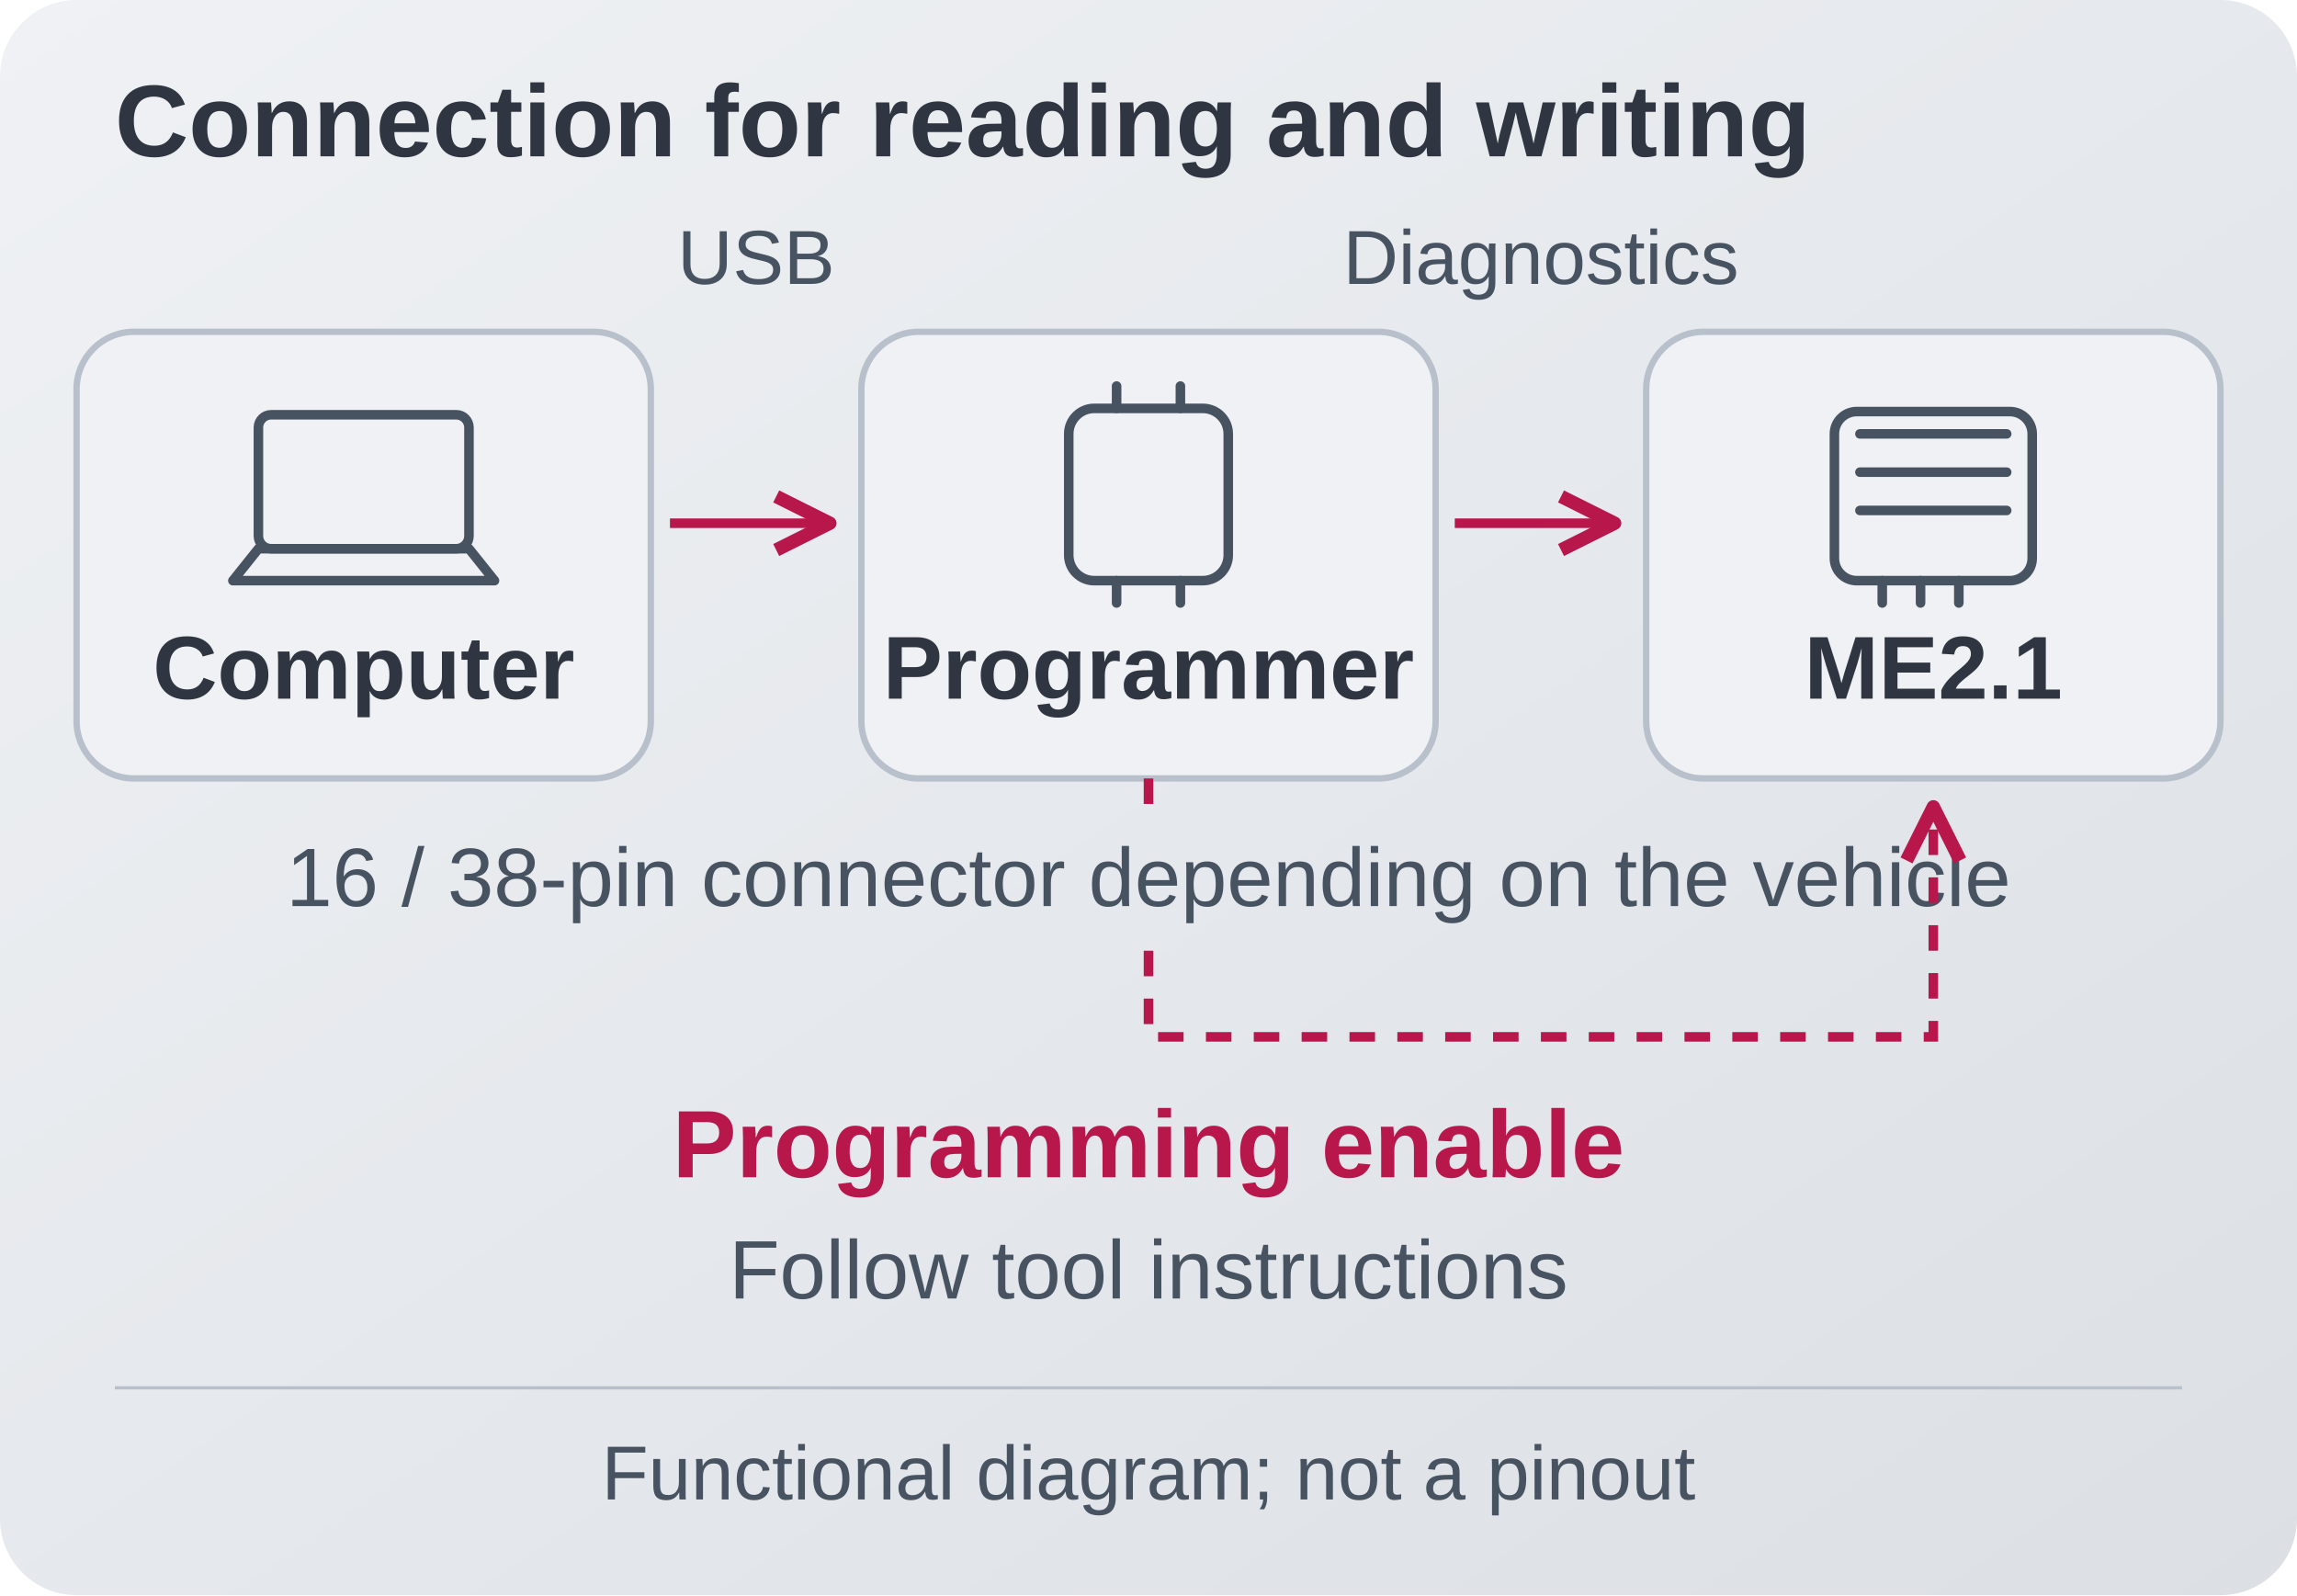
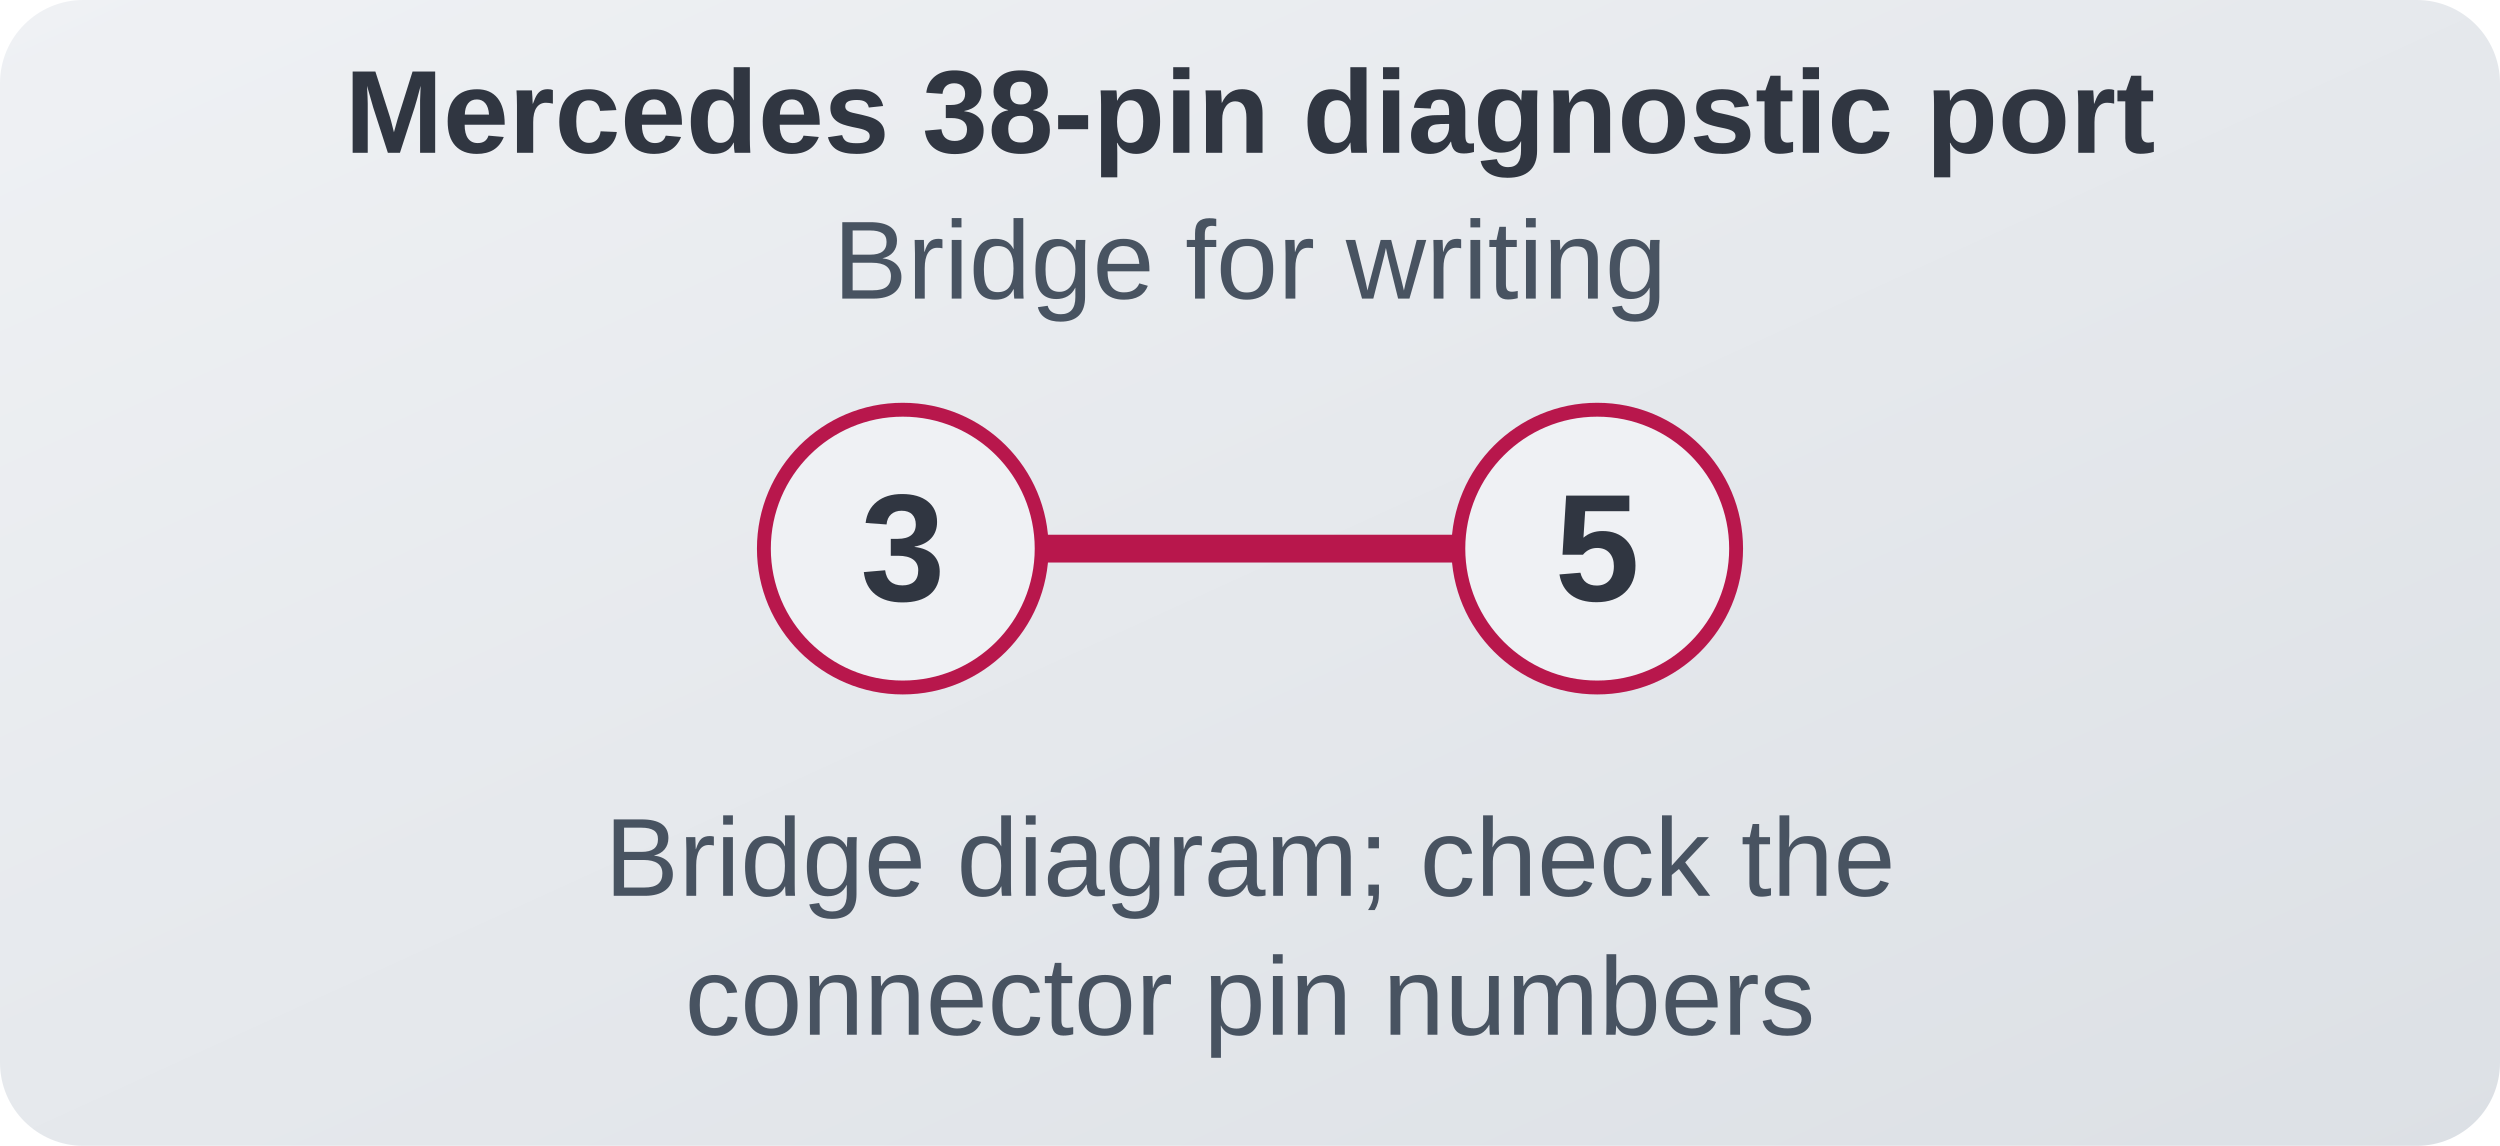
- <svg xmlns="http://www.w3.org/2000/svg" viewBox="0 0 720 500" role="img" aria-labelledby="title desc">
+ <svg xmlns="http://www.w3.org/2000/svg" viewBox="0 0 720 330" role="img" aria-labelledby="title desc">
  <defs>
    <linearGradient id="metal" x2="1" y2="1">
      <stop stop-color="#eff1f4" />
      <stop offset="1" stop-color="#dce0e5" />
    </linearGradient>
-     <marker id="arrow" viewBox="0 0 10 10" refX="8" refY="5" markerWidth="7" markerHeight="7" orient="auto-start-reverse">
-       <path d="M1 1 9 5 1 9" fill="none" stroke="#b8174c" stroke-width="2" stroke-linejoin="round" />
-     </marker>
-     <style>text { font-family: Arial, sans-serif; fill: #303641; } .muted { fill: #485361; } .accent { fill: #b8174c; } .panel { fill: #eff1f4; stroke: #b8c0cb; stroke-width: 2; } .route { fill: none; stroke: #b8174c; stroke-width: 3; marker-end: url(#arrow); } .icon { fill: none; stroke: #485361; stroke-width: 3; stroke-linecap: round; stroke-linejoin: round; }</style>
  </defs>
-   <rect width="720" height="500" rx="24" fill="url(#metal)" />
-   <text x="36" y="49" font-size="32" font-weight="700">Connection for reading and writing</text>
-   <rect class="panel" x="24" y="104" width="180" height="140" rx="18" />
-   <rect class="panel" x="270" y="104" width="180" height="140" rx="18" />
-   <rect class="panel" x="516" y="104" width="180" height="140" rx="18" />
-   <g class="icon">
-     <rect x="81" y="130" width="66" height="42" rx="4" />
-     <path d="M73 182h82l-8-10H81Z" />
-     <rect x="335" y="128" width="50" height="54" rx="8" />
-     <path d="M350 128v-7m20 7v-7m-20 61v7m20-7v7" />
-     <rect x="575" y="129" width="62" height="53" rx="7" />
-     <path d="M583 136h46m-46 12h46m-46 12h46m-39 22v7m12-7v7m12-7v7" />
+   <rect width="720" height="330" rx="24" fill="url(#metal)" />
+   <g font-family="Arial, sans-serif" text-anchor="middle">
+     <text x="360" y="44" font-size="34" font-weight="700" fill="#303641">Mercedes 38-pin diagnostic port</text>
+     <text x="360" y="86" font-size="32" fill="#485361">Bridge for writing</text>
+     <path d="M300 158H420" stroke="#b8174c" stroke-width="8" stroke-linecap="round" />
+     <circle cx="260" cy="158" r="40" fill="#eff1f4" stroke="#b8174c" stroke-width="4" />
+     <circle cx="460" cy="158" r="40" fill="#eff1f4" stroke="#b8174c" stroke-width="4" />
+     <text x="260" y="173" font-size="44" font-weight="700" fill="#303641">3</text>
+     <text x="460" y="173" font-size="44" font-weight="700" fill="#303641">5</text>
+     <text x="360" y="258" font-size="32" fill="#485361">Bridge diagram; check the</text>
+     <text x="360" y="298" font-size="32" fill="#485361">connector pin numbers</text>
  </g>
-   <text x="114" y="219" text-anchor="middle" font-size="28" font-weight="700">Computer</text>
-   <text x="360" y="219" text-anchor="middle" font-size="28" font-weight="700">Programmer</text>
-   <text x="606" y="219" text-anchor="middle" font-size="28" font-weight="700">ME2.1</text>
-   <path class="route" d="M210 164h48" />
-   <path class="route" d="M456 164h48" />
-   <text x="237" y="89" text-anchor="middle" font-size="24" class="muted">USB</text>
-   <text x="483" y="89" text-anchor="middle" font-size="24" class="muted">Diagnostics</text>
-   <text x="360" y="284" text-anchor="middle" font-size="26" class="muted">16 / 38-pin connector depending on the vehicle</text>
-   <path class="route" stroke-dasharray="8 7" d="M360 244v12m0 42v27h246v-70" />
-   <text x="360" y="369" text-anchor="middle" font-size="30" font-weight="700" class="accent">Programming enable</text>
-   <text x="360" y="407" text-anchor="middle" font-size="26" class="muted">Follow tool instructions</text>
-   <path d="M36 435h648" stroke="#b8c0cb" />
-   <text x="360" y="470" text-anchor="middle" font-size="24" class="muted">Functional diagram; not a pinout</text>
</svg>
